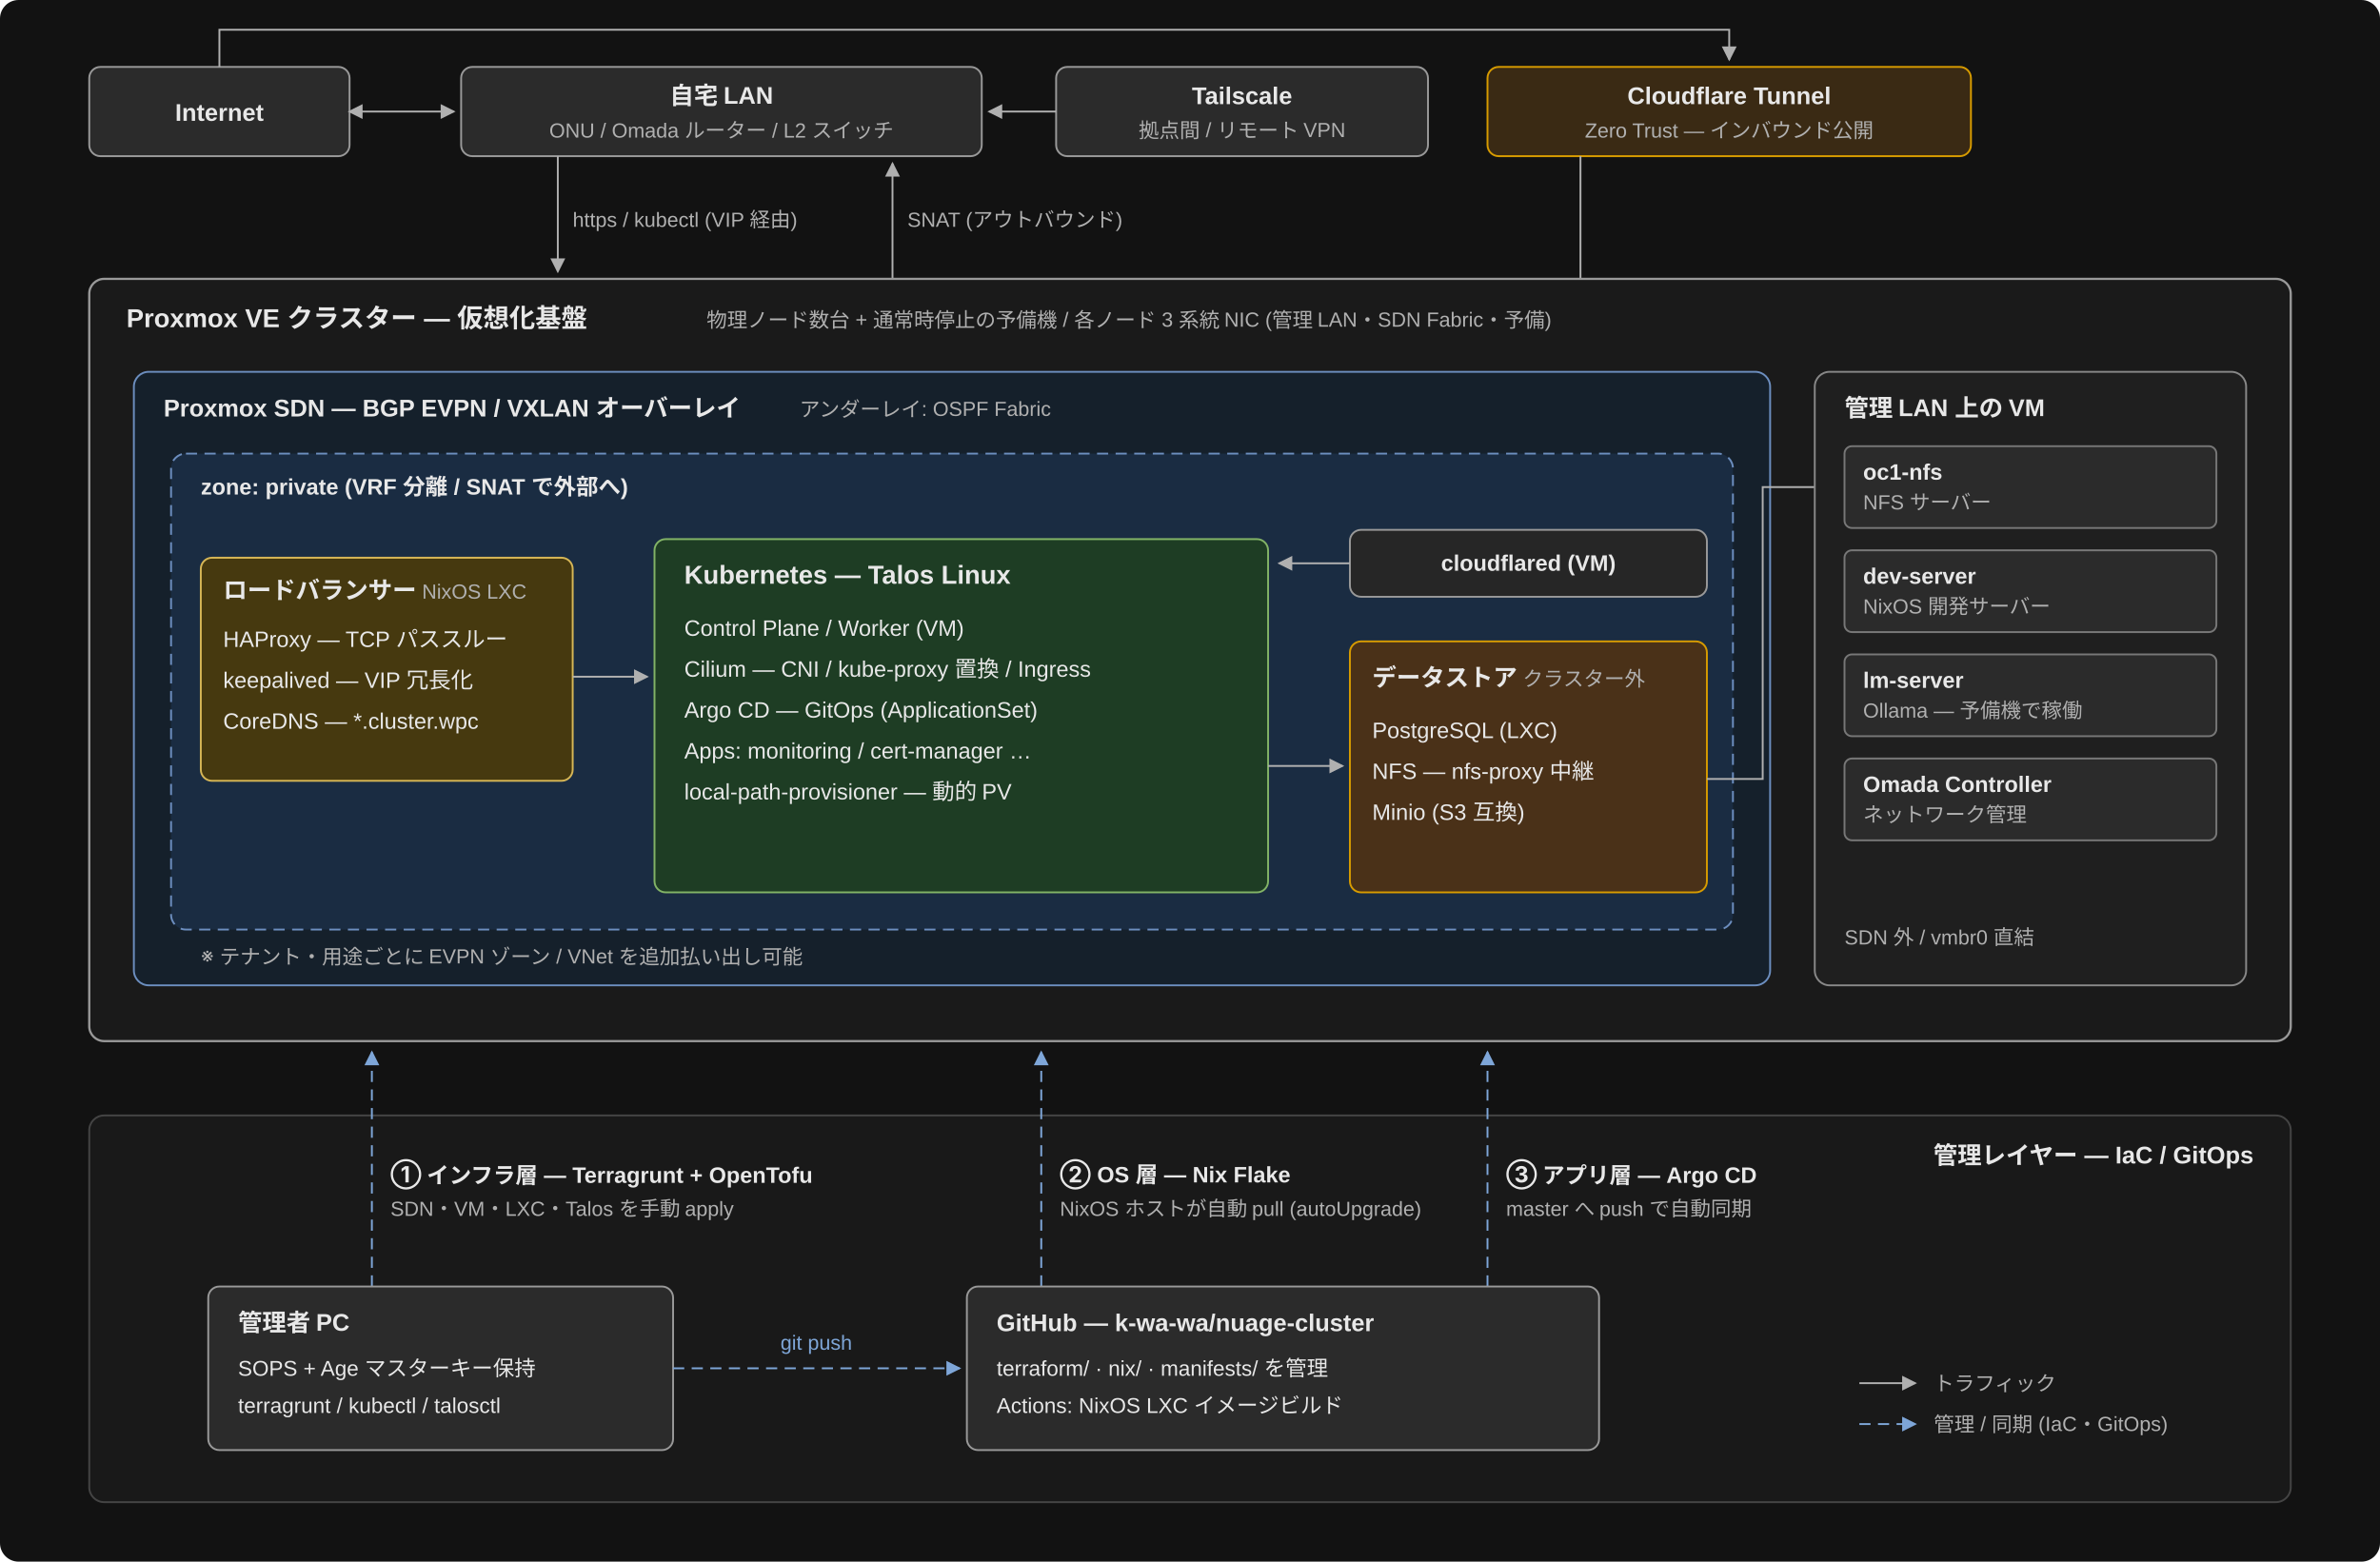
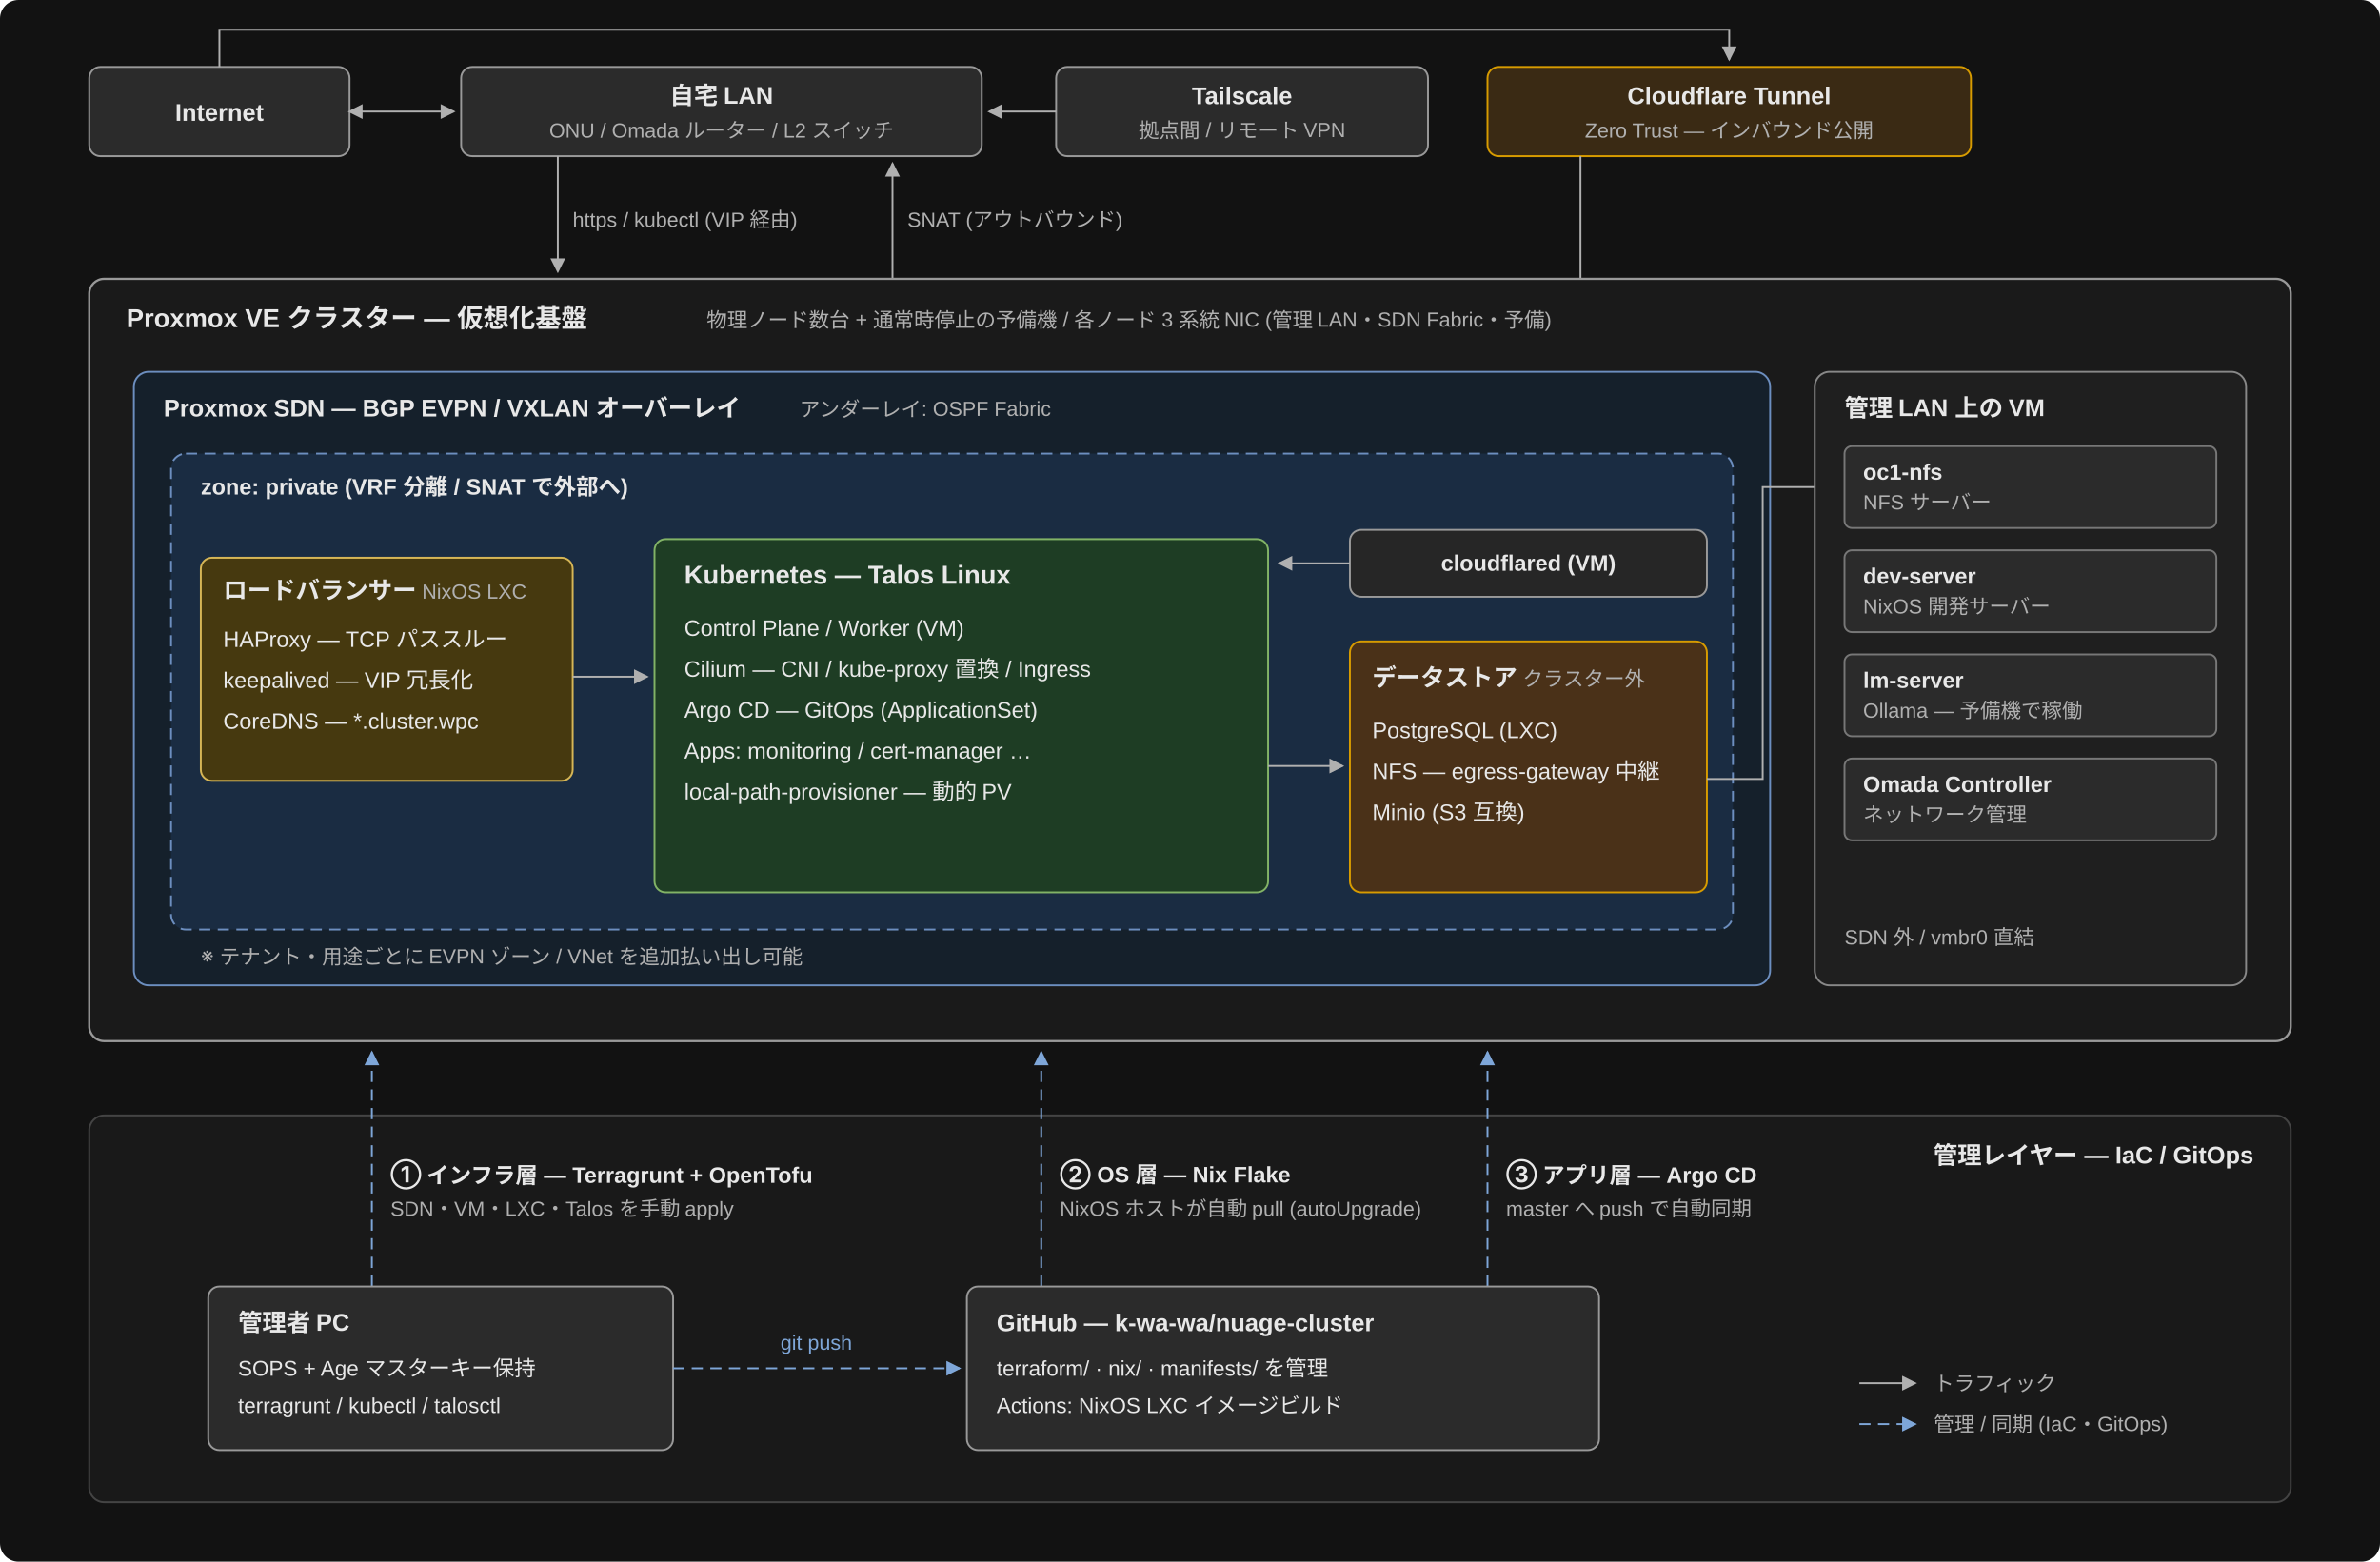
<svg xmlns="http://www.w3.org/2000/svg" width="1280" height="840" viewBox="0 0 1280 840">
  <defs>
    <marker id="arrGray" markerWidth="8" markerHeight="8" refX="7" refY="4" orient="auto-start-reverse">
      <path d="M0,0 L8,4 L0,8 z" fill="#b0b0b0" />
    </marker>
    <marker id="arrBlue" markerWidth="8" markerHeight="8" refX="7" refY="4" orient="auto-start-reverse">
      <path d="M0,0 L8,4 L0,8 z" fill="#7ea6d8" />
    </marker>
  </defs>
  <rect x="0" y="0" width="1280" height="840" rx="10" fill="#121212" />
  <g font-family="-apple-system, 'Segoe UI', 'Helvetica Neue', Arial, 'Noto Sans JP', sans-serif">
    <rect x="48" y="36" width="140" height="48" rx="6" fill="#2b2b2b" stroke="#999999" />
    <text x="118" y="65" text-anchor="middle" font-size="13" font-weight="bold" fill="#e8e8e8">Internet</text>
    <rect x="248" y="36" width="280" height="48" rx="6" fill="#2b2b2b" stroke="#999999" />
    <text x="388" y="56" text-anchor="middle" font-size="13" font-weight="bold" fill="#e8e8e8">自宅 LAN</text>
    <text x="388" y="74" text-anchor="middle" font-size="11" fill="#b0b0b0">ONU / Omada ルーター / L2 スイッチ</text>
    <rect x="568" y="36" width="200" height="48" rx="6" fill="#2b2b2b" stroke="#999999" />
    <text x="668" y="56" text-anchor="middle" font-size="13" font-weight="bold" fill="#e8e8e8">Tailscale</text>
    <text x="668" y="74" text-anchor="middle" font-size="11" fill="#b0b0b0">拠点間 / リモート VPN</text>
    <rect x="800" y="36" width="260" height="48" rx="6" fill="#3a2a14" stroke="#d79b00" />
    <text x="930" y="56" text-anchor="middle" font-size="13" font-weight="bold" fill="#e8e8e8">Cloudflare Tunnel</text>
    <text x="930" y="74" text-anchor="middle" font-size="11" fill="#b0b0b0">Zero Trust — インバウンド公開</text>
    <line x1="188" y1="60" x2="244" y2="60" stroke="#b0b0b0" marker-end="url(#arrGray)" marker-start="url(#arrGray)" />
    <line x1="568" y1="60" x2="532" y2="60" stroke="#b0b0b0" marker-end="url(#arrGray)" />
    <path d="M118,36 V16 H930 V32" fill="none" stroke="#b0b0b0" marker-end="url(#arrGray)" />
    <line x1="300" y1="84" x2="300" y2="146" stroke="#b0b0b0" marker-end="url(#arrGray)" />
    <text x="308" y="122" font-size="11" fill="#b0b0b0">https / kubectl (VIP 経由)</text>
    <line x1="480" y1="150" x2="480" y2="88" stroke="#b0b0b0" marker-end="url(#arrGray)" />
    <text x="488" y="122" font-size="11" fill="#b0b0b0">SNAT (アウトバウンド)</text>
    <line x1="850" y1="84" x2="850" y2="281" stroke="#b0b0b0" marker-end="url(#arrGray)" />
    <rect x="48" y="150" width="1184" height="410" rx="8" fill="#1a1a1a" stroke="#999999" stroke-width="1.2" />
    <text x="68" y="176" font-size="14" font-weight="bold" fill="#e8e8e8">Proxmox VE クラスター — 仮想化基盤</text>
    <text x="380" y="176" font-size="11" fill="#b0b0b0">物理ノード数台 + 通常時停止の予備機 / 各ノード 3 系統 NIC (管理 LAN・SDN Fabric・予備)</text>
    <rect x="72" y="200" width="880" height="330" rx="8" fill="#15202b" stroke="#6c8ebf" />
    <text x="88" y="224" font-size="13" font-weight="bold" fill="#e8e8e8">Proxmox SDN — BGP EVPN / VXLAN オーバーレイ</text>
    <text x="430" y="224" font-size="11" fill="#b0b0b0">アンダーレイ: OSPF Fabric</text>
    <rect x="92" y="244" width="840" height="256" rx="8" fill="#1a2c42" stroke="#6c8ebf" stroke-dasharray="6 4" />
    <text x="108" y="266" font-size="12" font-weight="bold" fill="#e8e8e8">zone: private (VRF 分離 / SNAT で外部へ)</text>
    <text x="108" y="518" font-size="11" fill="#b0b0b0">※ テナント・用途ごとに EVPN ゾーン / VNet を追加払い出し可能</text>
    <rect x="108" y="300" width="200" height="120" rx="6" fill="#46390f" stroke="#d6b656" />
    <text x="120" y="322" font-size="13" font-weight="bold" fill="#e8e8e8">ロードバランサー <tspan font-size="11" font-weight="normal" fill="#b0b0b0">NixOS LXC</tspan>
    </text>
    <text x="120" y="348" font-size="12" fill="#e8e8e8">HAProxy — TCP パススルー</text>
    <text x="120" y="370" font-size="12" fill="#e8e8e8">keepalived — VIP 冗長化</text>
    <text x="120" y="392" font-size="12" fill="#e8e8e8">CoreDNS — *.cluster.wpc</text>
    <rect x="352" y="290" width="330" height="190" rx="6" fill="#1e3d24" stroke="#82b366" />
    <text x="368" y="314" font-size="14" font-weight="bold" fill="#e8e8e8">Kubernetes — Talos Linux</text>
    <text x="368" y="342" font-size="12" fill="#e8e8e8">Control Plane / Worker (VM)</text>
    <text x="368" y="364" font-size="12" fill="#e8e8e8">Cilium — CNI / kube-proxy 置換 / Ingress</text>
    <text x="368" y="386" font-size="12" fill="#e8e8e8">Argo CD — GitOps (ApplicationSet)</text>
    <text x="368" y="408" font-size="12" fill="#e8e8e8">Apps: monitoring / cert-manager …</text>
    <text x="368" y="430" font-size="12" fill="#e8e8e8">local-path-provisioner — 動的 PV</text>
    <rect x="726" y="285" width="192" height="36" rx="6" fill="#262626" stroke="#999999" />
    <text x="822" y="307" text-anchor="middle" font-size="12" font-weight="bold" fill="#e8e8e8">cloudflared (VM)</text>
    <rect x="726" y="345" width="192" height="135" rx="6" fill="#4a3118" stroke="#d79b00" />
    <text x="738" y="369" font-size="13" font-weight="bold" fill="#e8e8e8">データストア <tspan font-size="11" font-weight="normal" fill="#b0b0b0">クラスター外</tspan>
    </text>
    <text x="738" y="397" font-size="12" fill="#e8e8e8">PostgreSQL (LXC)</text>
-     <text x="738" y="419" font-size="12" fill="#e8e8e8">NFS — nfs-proxy 中継</text>
+     <text x="738" y="419" font-size="12" fill="#e8e8e8">NFS — egress-gateway 中継</text>
    <text x="738" y="441" font-size="12" fill="#e8e8e8">Minio (S3 互換)</text>
    <line x1="308" y1="364" x2="348" y2="364" stroke="#b0b0b0" marker-end="url(#arrGray)" />
    <line x1="682" y1="412" x2="722" y2="412" stroke="#b0b0b0" marker-end="url(#arrGray)" />
    <line x1="726" y1="303" x2="688" y2="303" stroke="#b0b0b0" marker-end="url(#arrGray)" />
    <path d="M918,419 H948 V262 H986" fill="none" stroke="#b0b0b0" marker-end="url(#arrGray)" />
    <rect x="976" y="200" width="232" height="330" rx="8" fill="#1f1f1f" stroke="#888888" />
    <text x="992" y="224" font-size="13" font-weight="bold" fill="#e8e8e8">管理 LAN 上の VM</text>
    <rect x="992" y="240" width="200" height="44" rx="4" fill="#2b2b2b" stroke="#777777" />
    <text x="1002" y="258" font-size="12" font-weight="bold" fill="#e8e8e8">oc1-nfs</text>
    <text x="1002" y="274" font-size="11" fill="#b0b0b0">NFS サーバー</text>
    <rect x="992" y="296" width="200" height="44" rx="4" fill="#2b2b2b" stroke="#777777" />
    <text x="1002" y="314" font-size="12" font-weight="bold" fill="#e8e8e8">dev-server</text>
    <text x="1002" y="330" font-size="11" fill="#b0b0b0">NixOS 開発サーバー</text>
    <rect x="992" y="352" width="200" height="44" rx="4" fill="#2b2b2b" stroke="#777777" />
    <text x="1002" y="370" font-size="12" font-weight="bold" fill="#e8e8e8">lm-server</text>
    <text x="1002" y="386" font-size="11" fill="#b0b0b0">Ollama — 予備機で稼働</text>
    <rect x="992" y="408" width="200" height="44" rx="4" fill="#2b2b2b" stroke="#777777" />
    <text x="1002" y="426" font-size="12" font-weight="bold" fill="#e8e8e8">Omada Controller</text>
    <text x="1002" y="442" font-size="11" fill="#b0b0b0">ネットワーク管理</text>
    <text x="992" y="508" font-size="11" fill="#b0b0b0">SDN 外 / vmbr0 直結</text>
    <rect x="48" y="600" width="1184" height="208" rx="8" fill="#191919" stroke="#444444" />
    <text x="1212" y="626" text-anchor="end" font-size="13" font-weight="bold" fill="#e8e8e8">管理レイヤー — IaC / GitOps</text>
    <line x1="200" y1="692" x2="200" y2="566" stroke="#7ea6d8" stroke-dasharray="6 4" marker-end="url(#arrBlue)" />
    <text x="210" y="636" font-size="12" font-weight="bold" fill="#e8e8e8">① インフラ層 — Terragrunt + OpenTofu</text>
    <text x="210" y="654" font-size="11" fill="#b0b0b0">SDN・VM・LXC・Talos を手動 apply</text>
    <line x1="560" y1="692" x2="560" y2="566" stroke="#7ea6d8" stroke-dasharray="6 4" marker-end="url(#arrBlue)" />
    <text x="570" y="636" font-size="12" font-weight="bold" fill="#e8e8e8">② OS 層 — Nix Flake</text>
    <text x="570" y="654" font-size="11" fill="#b0b0b0">NixOS ホストが自動 pull (autoUpgrade)</text>
    <line x1="800" y1="692" x2="800" y2="566" stroke="#7ea6d8" stroke-dasharray="6 4" marker-end="url(#arrBlue)" />
    <text x="810" y="636" font-size="12" font-weight="bold" fill="#e8e8e8">③ アプリ層 — Argo CD</text>
    <text x="810" y="654" font-size="11" fill="#b0b0b0">master へ push で自動同期</text>
    <rect x="112" y="692" width="250" height="88" rx="6" fill="#2b2b2b" stroke="#999999" />
    <text x="128" y="716" font-size="13" font-weight="bold" fill="#e8e8e8">管理者 PC</text>
    <text x="128" y="740" font-size="11.5" fill="#e8e8e8">SOPS + Age マスターキー保持</text>
    <text x="128" y="760" font-size="11.5" fill="#e8e8e8">terragrunt / kubectl / talosctl</text>
    <rect x="520" y="692" width="340" height="88" rx="6" fill="#2b2b2b" stroke="#999999" />
    <text x="536" y="716" font-size="13" font-weight="bold" fill="#e8e8e8">GitHub — k-wa-wa/nuage-cluster</text>
    <text x="536" y="740" font-size="11.5" fill="#e8e8e8">terraform/ · nix/ · manifests/ を管理</text>
    <text x="536" y="760" font-size="11.5" fill="#e8e8e8">Actions: NixOS LXC イメージビルド</text>
    <line x1="362" y1="736" x2="516" y2="736" stroke="#7ea6d8" stroke-dasharray="6 4" marker-end="url(#arrBlue)" />
    <text x="439" y="726" text-anchor="middle" font-size="11" fill="#7ea6d8">git push</text>
    <line x1="1000" y1="744" x2="1030" y2="744" stroke="#b0b0b0" marker-end="url(#arrGray)" />
    <text x="1040" y="748" font-size="11" fill="#b0b0b0">トラフィック</text>
    <line x1="1000" y1="766" x2="1030" y2="766" stroke="#7ea6d8" stroke-dasharray="6 4" marker-end="url(#arrBlue)" />
    <text x="1040" y="770" font-size="11" fill="#b0b0b0">管理 / 同期 (IaC・GitOps)</text>
  </g>
</svg>
